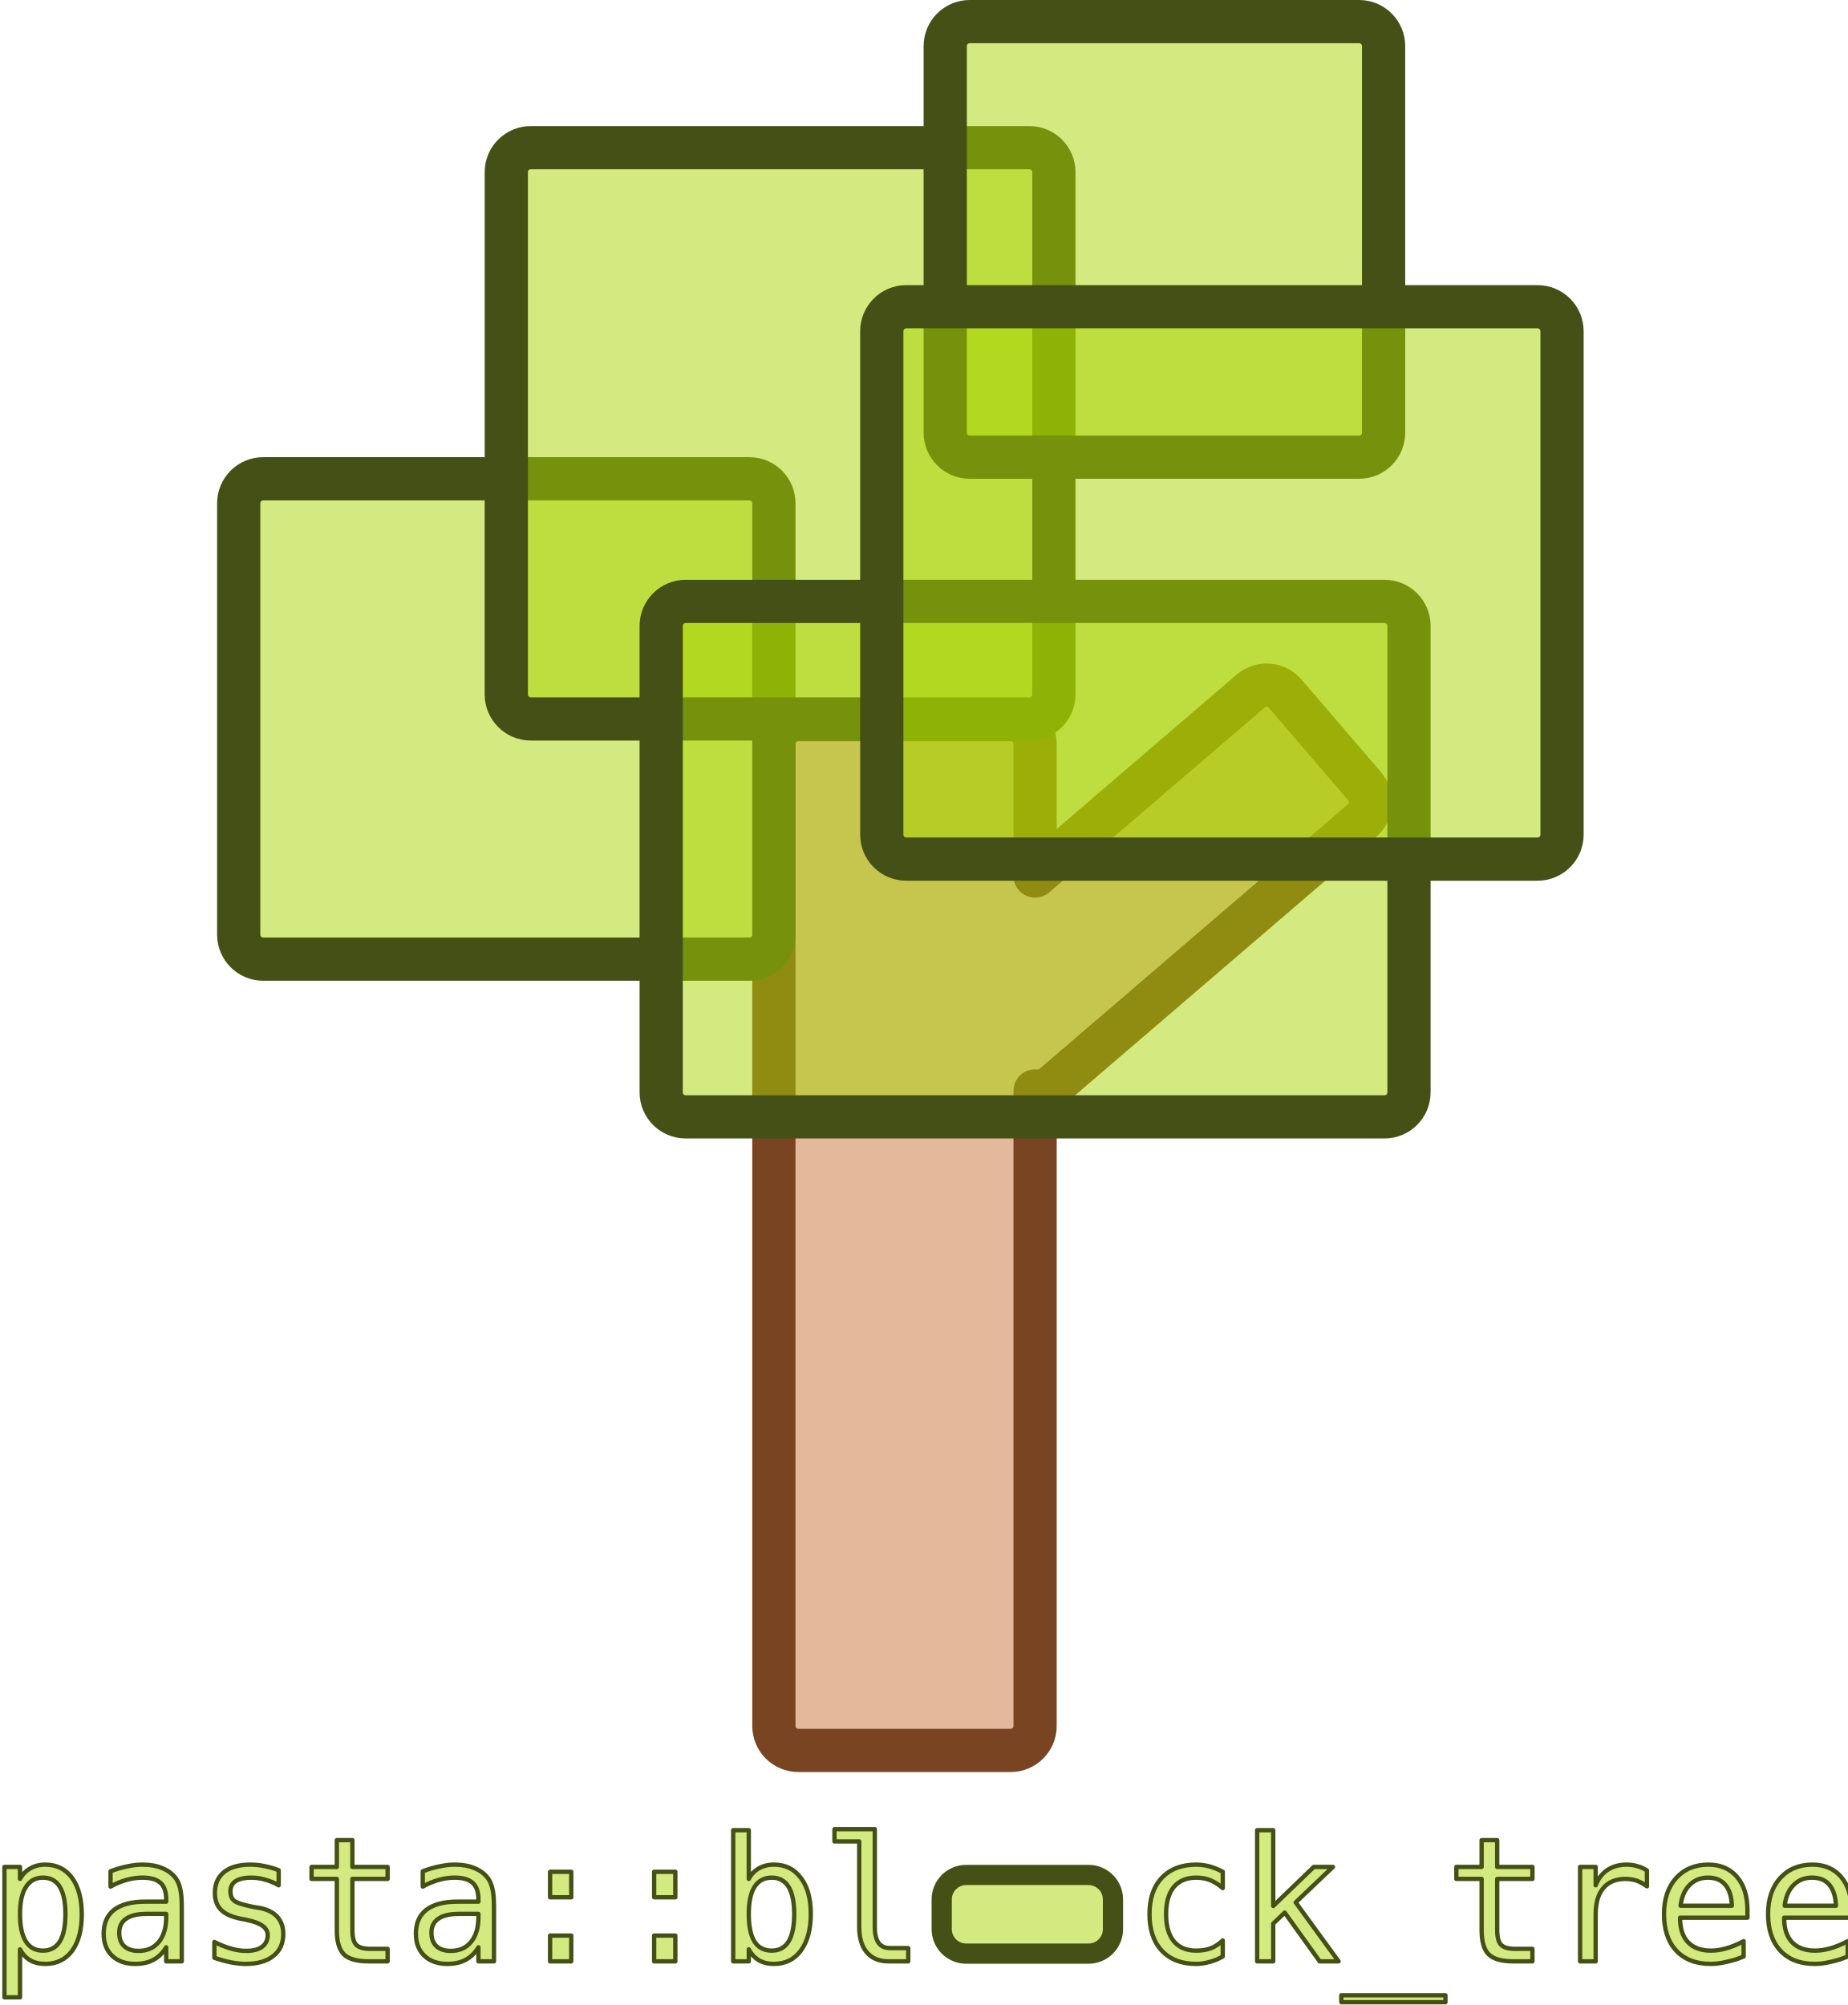
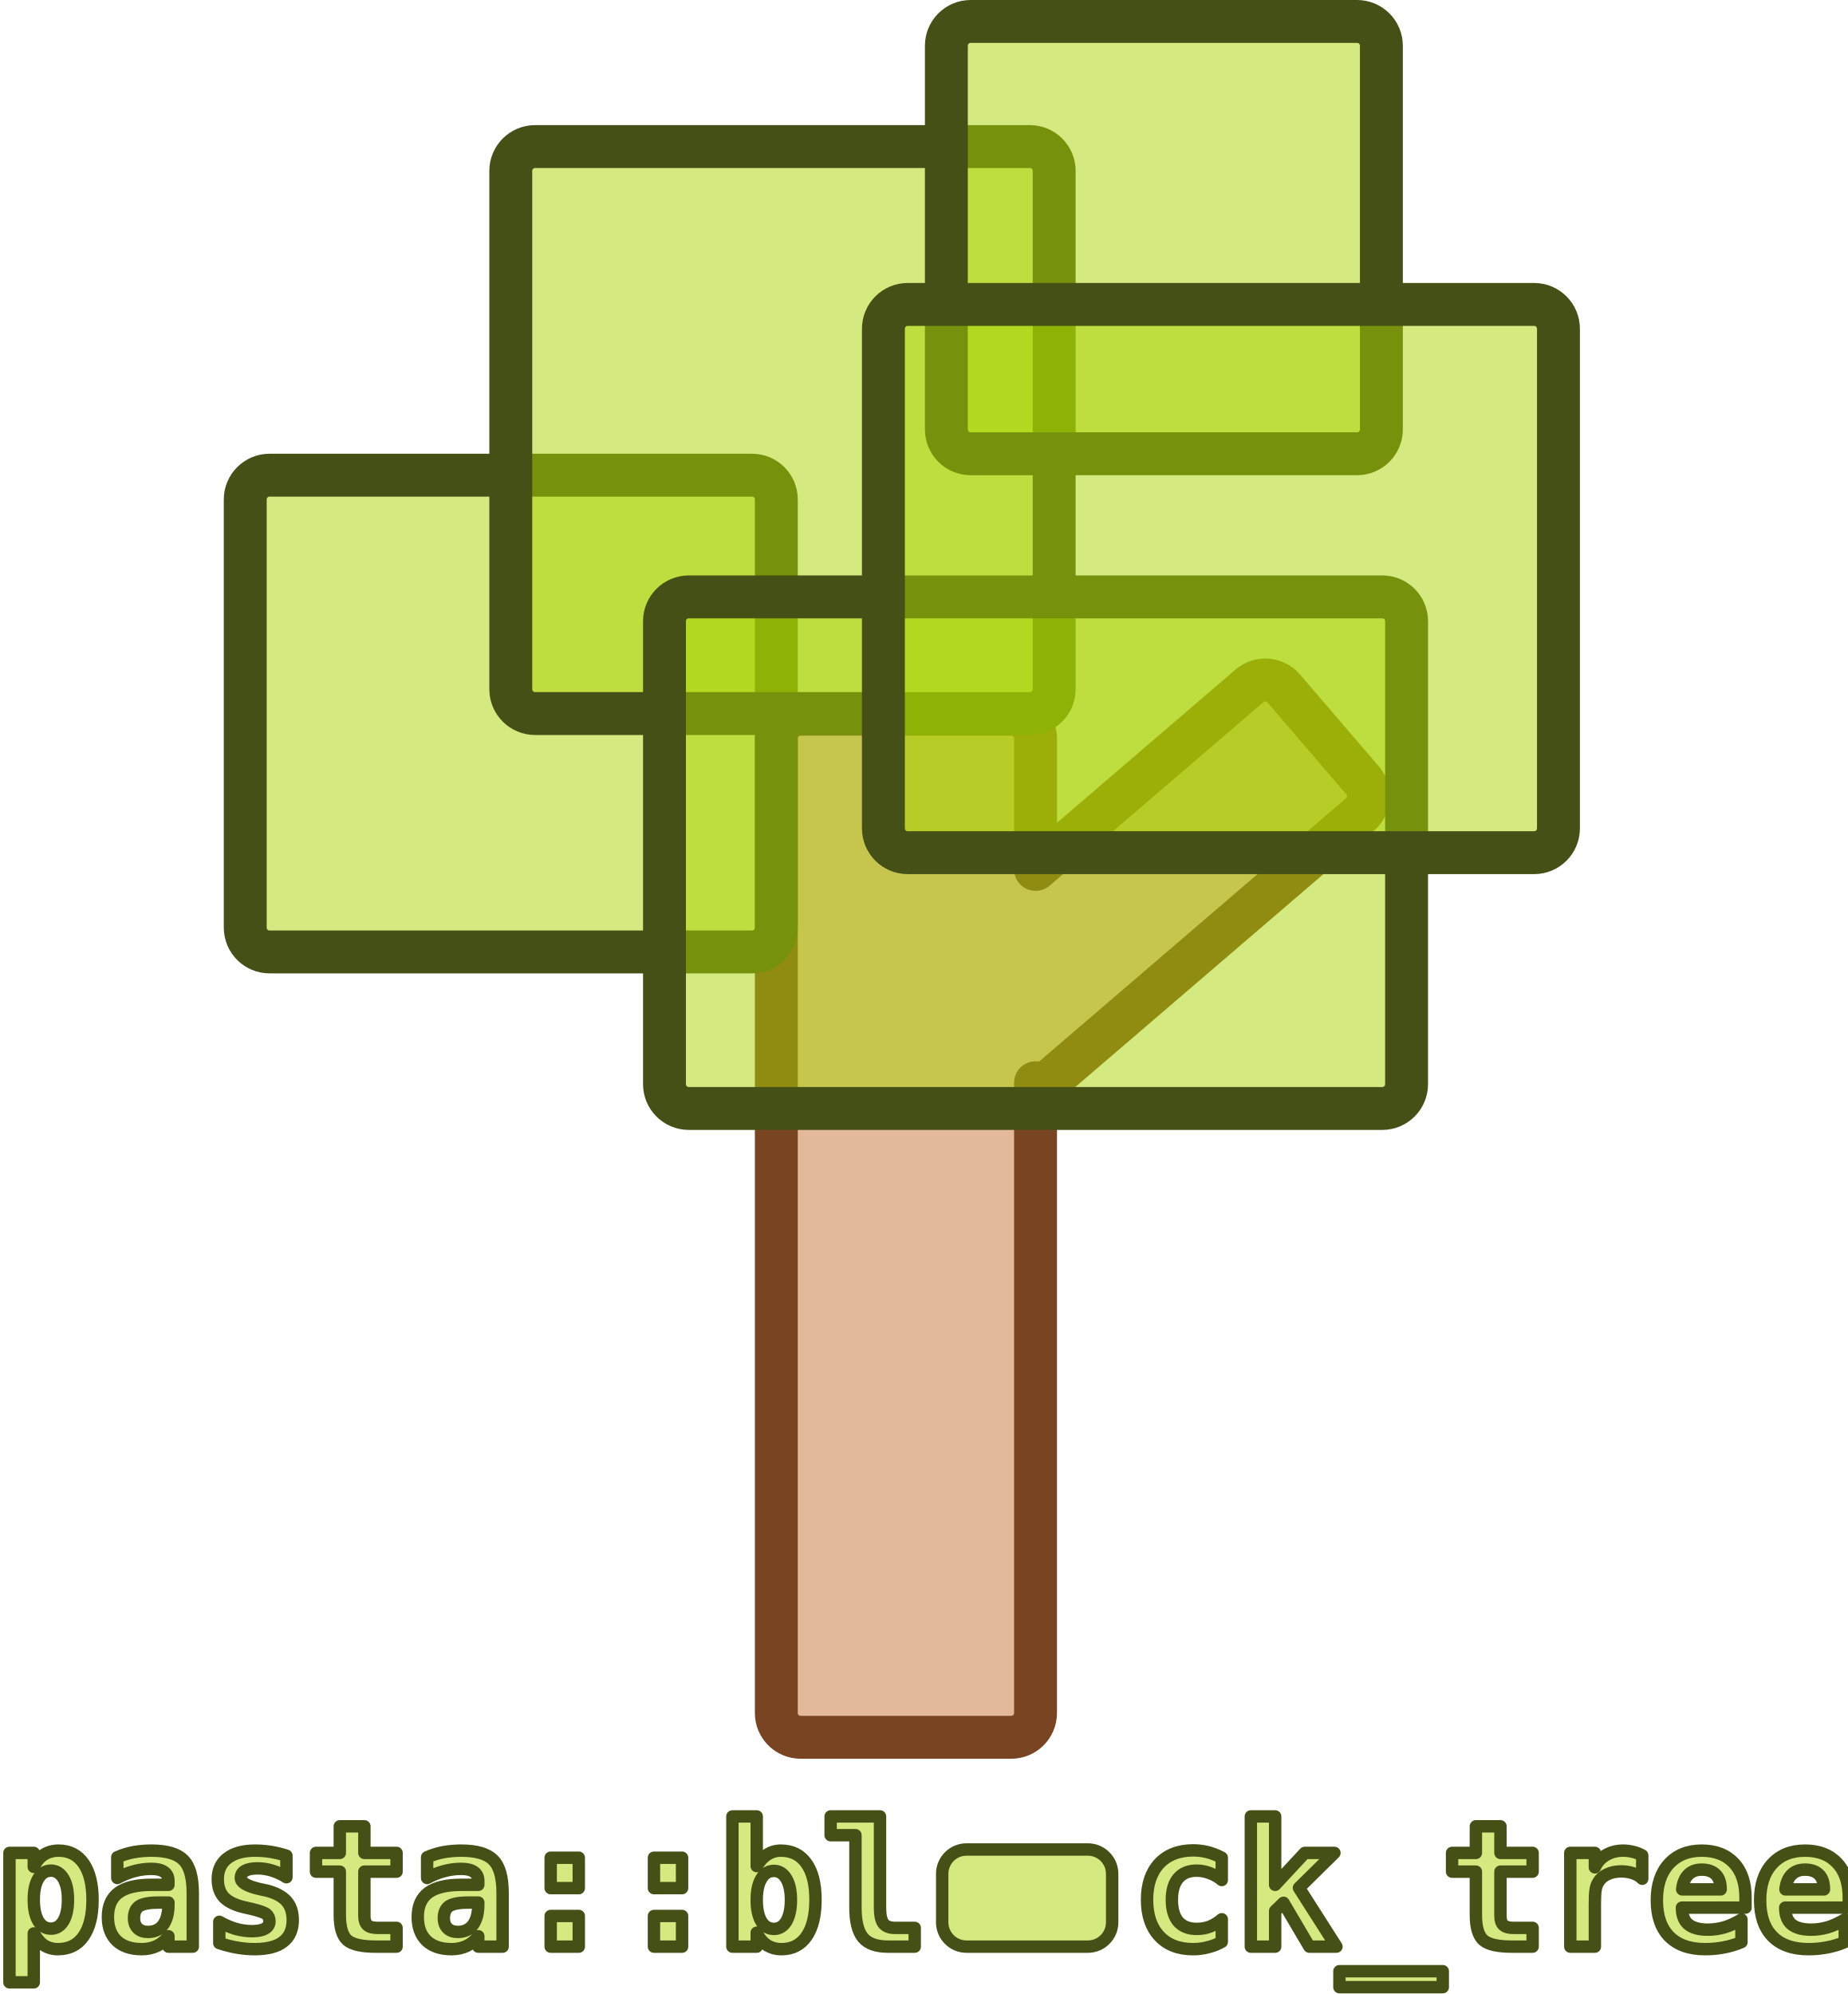
- <svg xmlns="http://www.w3.org/2000/svg" width="113.083mm" height="122.753mm" viewBox="0 0 113.083 122.753" version="1.1" id="svg5">
+ <svg xmlns="http://www.w3.org/2000/svg" width="113.953mm" height="123.003mm" viewBox="0 0 113.953 123.003" version="1.1" id="svg5">
  <defs id="defs2" />
-   <g id="layer1" transform="translate(-23.84183,-59.60668)">
+   <g id="layer1" transform="translate(-23.32704,-59.60668)">
    <path id="rect957" style="fill:#c87137;fill-opacity:0.497;stroke:#784421;stroke-width:2.646;stroke-linecap:round;stroke-linejoin:round" d="m 101.352,101.552 c -0.336,0.007 -0.671,0.126 -0.947,0.363 l -13.197,11.323 v -8.074 c 0,-0.831 -0.669,-1.5 -1.5,-1.5 H 72.717 c -0.831,0 -1.5,0.669 -1.5,1.5 v 60.11 c 0,0.831 0.669,1.5 1.5,1.5 h 12.99 c 0.831,0 1.5,-0.669 1.5,-1.5 v -38.876 c 0.397,0.043 0.81,-0.071 1.138,-0.352 l 18.871,-16.191 c 0.631,-0.541 0.703,-1.484 0.162,-2.115 l -4.859,-5.663 c -0.304,-0.355 -0.736,-0.533 -1.168,-0.525 z" />
    <rect style="fill:#aad400;fill-opacity:0.497;stroke:#445016;stroke-width:2.646;stroke-linecap:round;stroke-linejoin:round" id="rect234" width="32.762" height="29.409" x="38.455" y="88.919" rx="1.5" ry="1.5" />
    <rect style="fill:#aad400;fill-opacity:0.497;stroke:#445016;stroke-width:2.646;stroke-linecap:round;stroke-linejoin:round" id="rect236" width="33.521" height="34.975" x="54.836" y="68.648" rx="1.5" ry="1.5" />
    <rect style="fill:#aad400;fill-opacity:0.497;stroke:#445016;stroke-width:2.646;stroke-linecap:round;stroke-linejoin:round" id="rect244" width="26.836" height="26.667" x="81.706" y="60.93" rx="1.5" ry="1.5" />
    <rect style="fill:#aad400;fill-opacity:0.497;stroke:#445016;stroke-width:2.646;stroke-linecap:round;stroke-linejoin:round" id="rect238" width="45.778" height="31.559" x="64.318" y="96.426" rx="1.5" ry="1.5" />
    <rect style="fill:#a9d300;fill-opacity:0.498;stroke:#445016;stroke-width:2.646;stroke-linecap:round;stroke-linejoin:round" id="rect240" width="41.643" height="33.819" x="77.822" y="78.386" rx="1.5" ry="1.5" />
-     <text xml:space="preserve" style="font-size:10.583px;line-height:1.25;font-family:monospace;-inkscape-font-specification:monospace;fill:#a9d300;fill-opacity:0.498;stroke:#445016;stroke-width:0.265;stroke-linejoin:round;stroke-opacity:1" x="23.127" y="179.688" id="text1178">
-       <tspan id="tspan1176" style="fill:#a9d300;fill-opacity:0.498;stroke:#445016;stroke-width:0.265;stroke-linejoin:round;stroke-opacity:1" x="23.127" y="179.688">pasta::bl  ck_tree</tspan>
+     <text xml:space="preserve" style="font-size:10.583px;line-height:1.25;font-family:monospace;-inkscape-font-specification:monospace;fill:#a9d300;fill-opacity:0.498;stroke:#445016;stroke-width:0.765;stroke-linejoin:round;stroke-dasharray:none;stroke-opacity:1" x="23.127" y="179.688" id="text1178">
+       <tspan id="tspan1176" style="font-style:normal;font-variant:normal;font-weight:bold;font-stretch:normal;font-family:monospace;-inkscape-font-specification:'monospace Bold';fill:#a9d300;fill-opacity:0.498;stroke:#445016;stroke-width:0.765;stroke-linejoin:round;stroke-dasharray:none;stroke-opacity:1" x="23.127" y="179.688">pasta::bl  ck_tree</tspan>
    </text>
-     <rect style="fill:#a9d300;fill-opacity:0.498;stroke:#445016;stroke-width:1.237;stroke-linecap:round;stroke-linejoin:bevel;stroke-dasharray:none;stroke-opacity:1" id="rect1388" width="10.485" height="4.818" x="81.49" y="174.397" rx="1.5" ry="1.5" />
+     <rect style="fill:#a9d300;fill-opacity:0.498;stroke:#445016;stroke-width:0.765;stroke-linecap:round;stroke-linejoin:bevel;stroke-dasharray:none;stroke-opacity:1" id="rect1388" width="10.485" height="5.992" x="81.449" y="173.696" rx="1.5" ry="1.5" />
  </g>
</svg>
